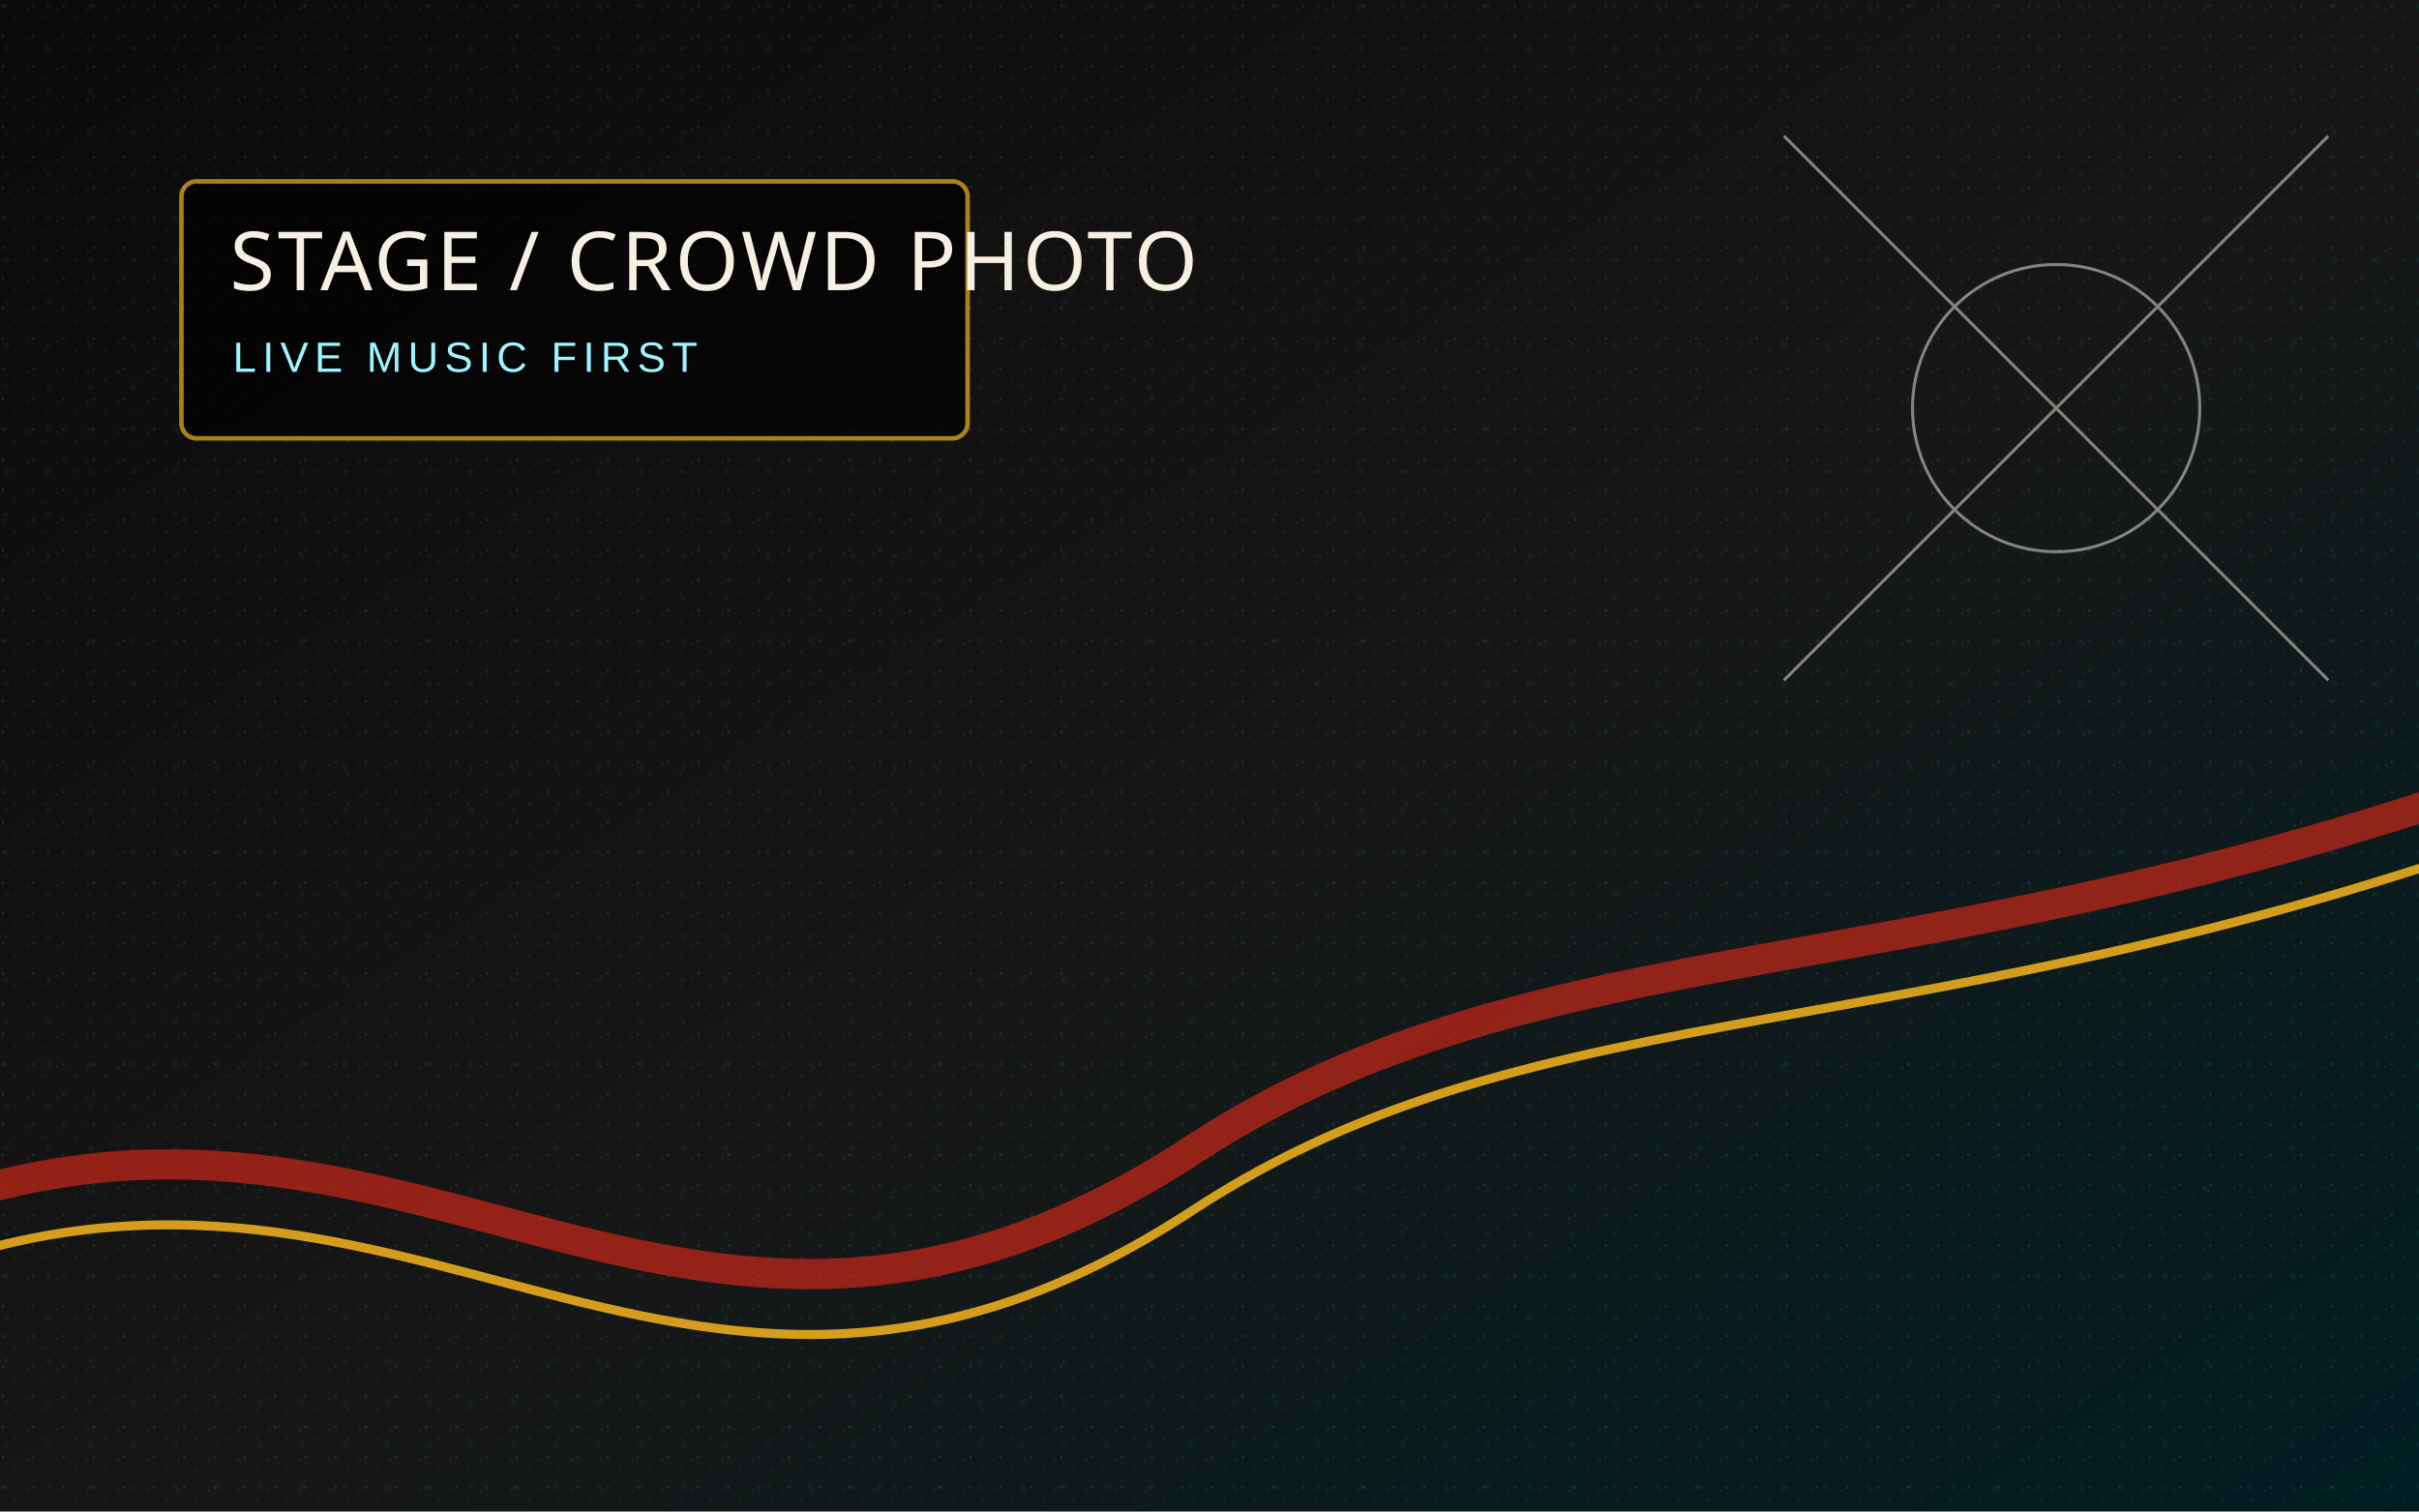
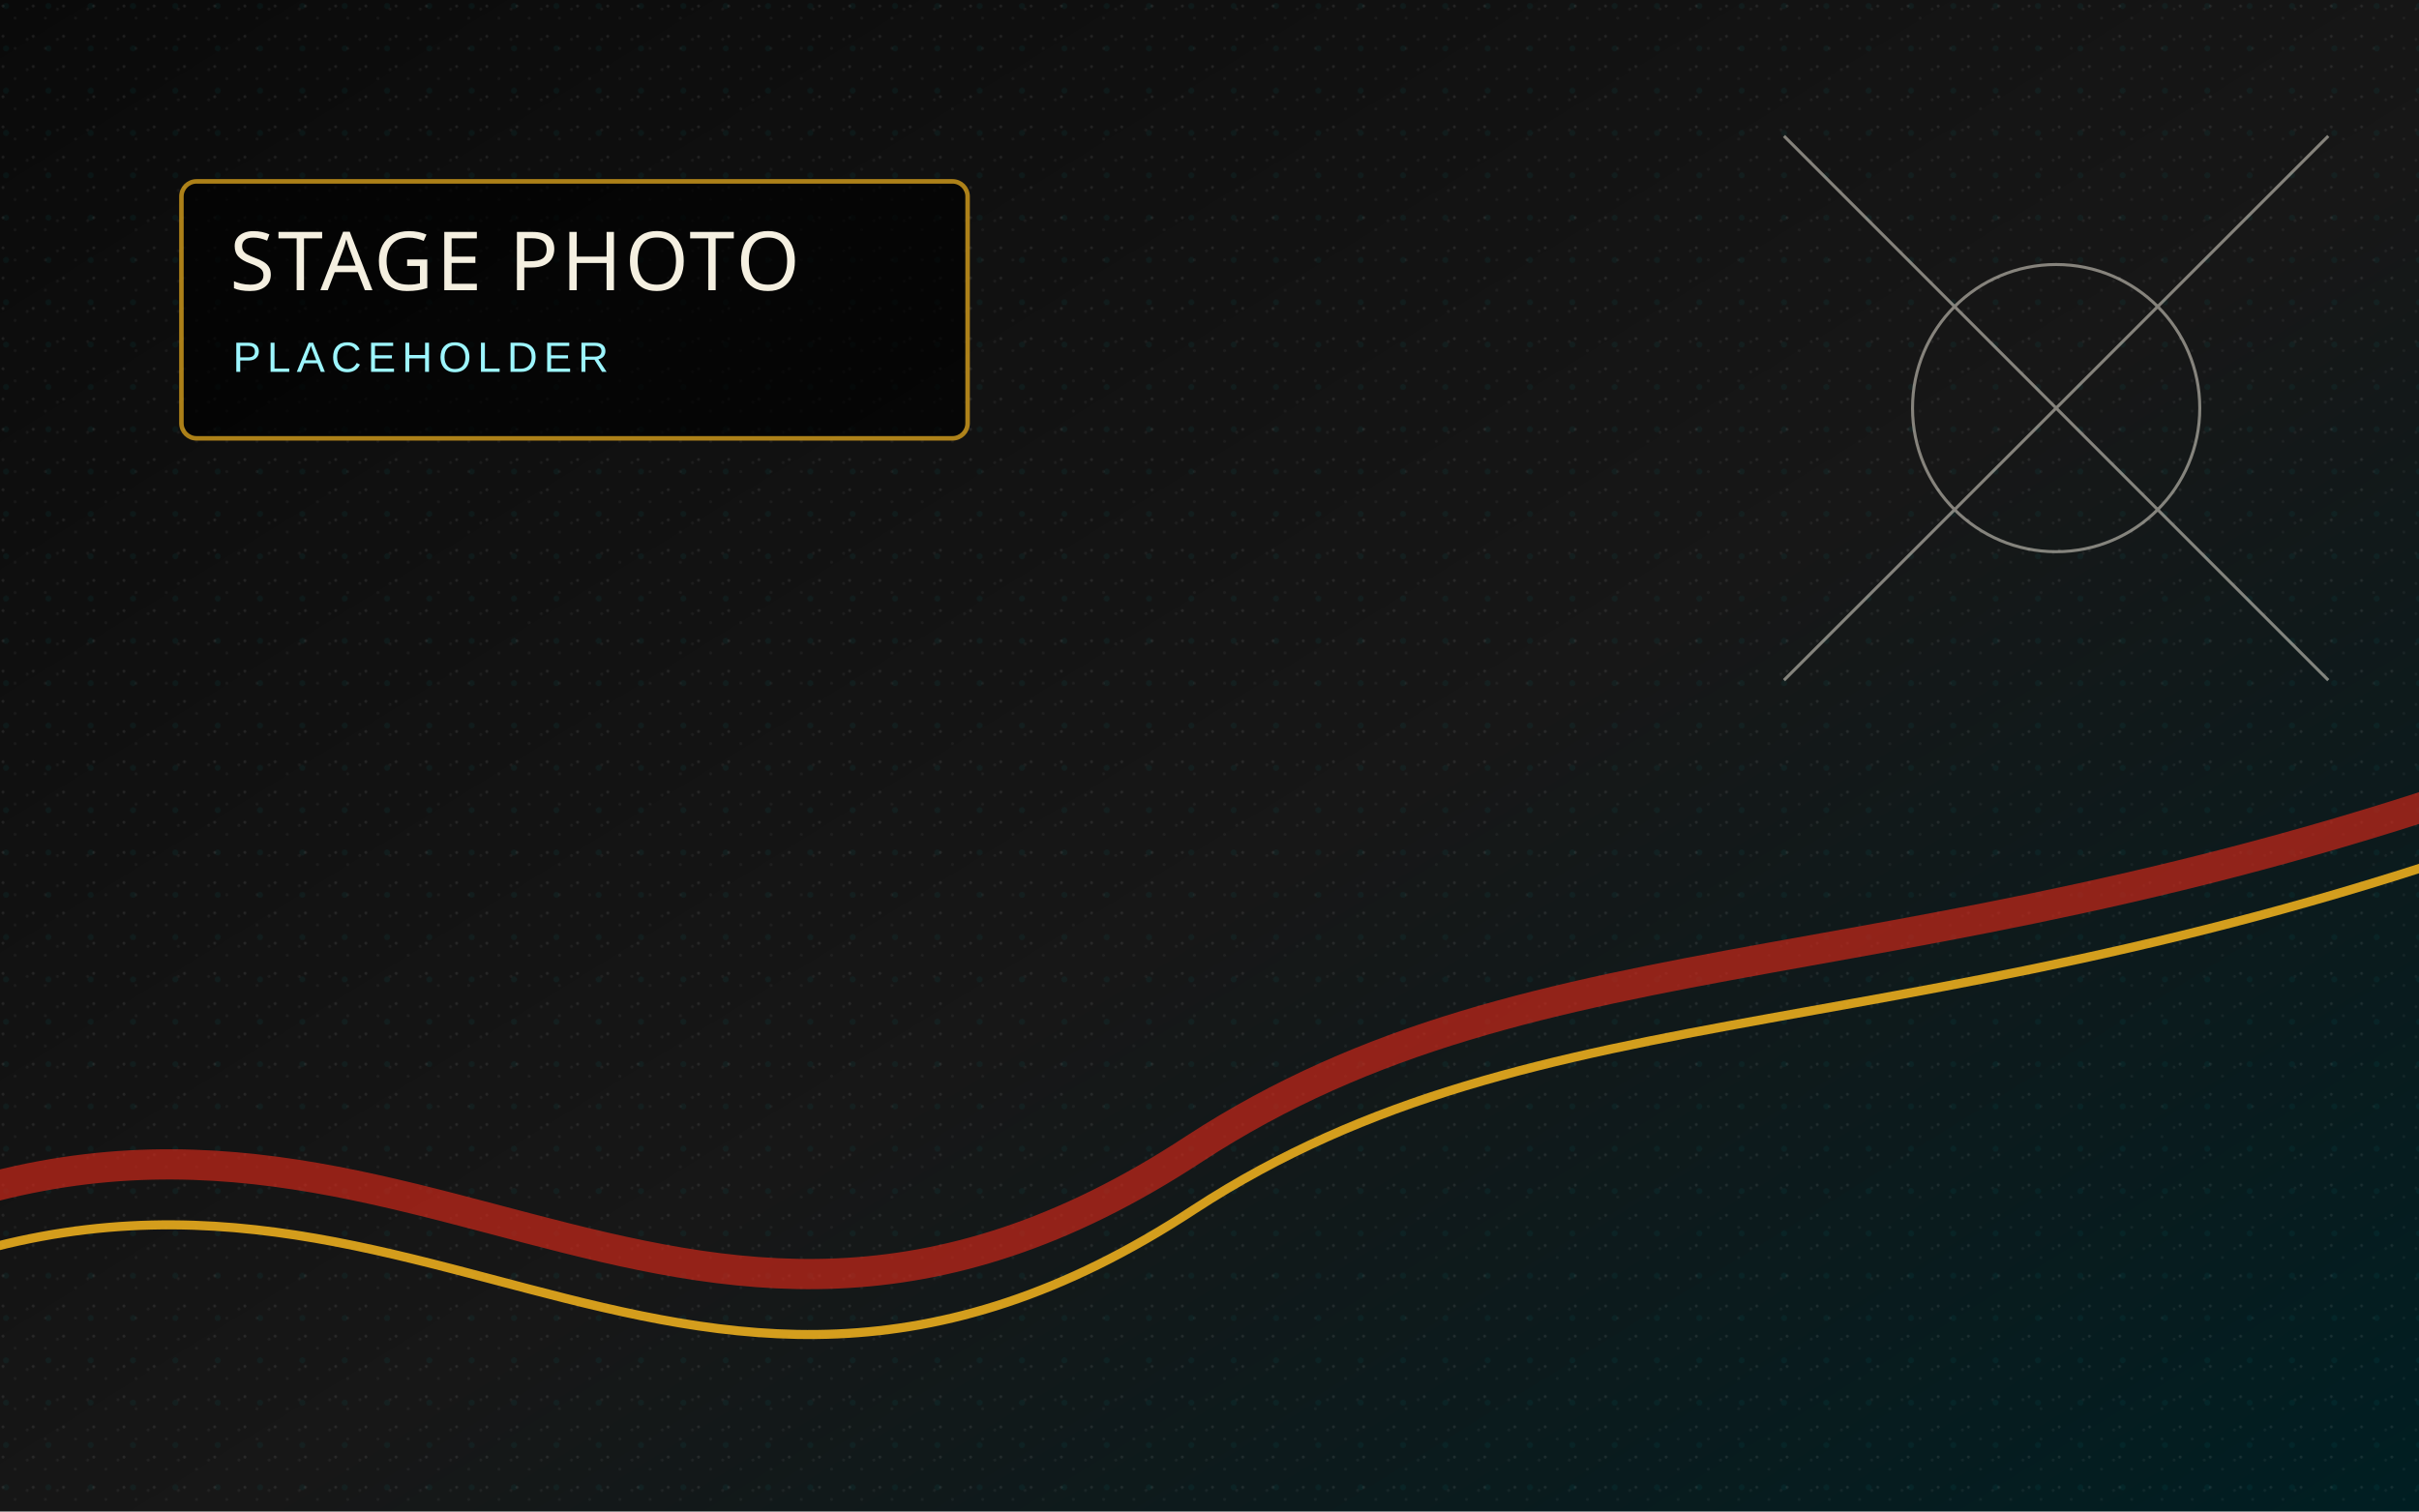
- <svg xmlns="http://www.w3.org/2000/svg" viewBox="0 0 1600 1000" role="img" aria-label="STAGE / CROWD PHOTO">
+ <svg xmlns="http://www.w3.org/2000/svg" viewBox="0 0 1600 1000" role="img" aria-label="STAGE PHOTO">
  <defs>
    <linearGradient id="g" x1="0" x2="1" y1="0" y2="1">
      <stop offset="0" stop-color="#0A0A0A" />
      <stop offset="0.55" stop-color="#171717" />
      <stop offset="1" stop-color="#001e22" />
    </linearGradient>
    <pattern id="grain" width="20" height="20" patternUnits="userSpaceOnUse">
      <circle cx="2" cy="4" r="1" fill="#fff" opacity=".08" />
      <circle cx="10" cy="12" r="1" fill="#fff" opacity=".045" />
      <circle cx="18" cy="6" r="1" fill="#fff" opacity=".05" />
    </pattern>
    <pattern id="dots" width="28" height="28" patternUnits="userSpaceOnUse">
      <circle cx="4" cy="4" r="2" fill="#009B9B" opacity=".16" />
    </pattern>
  </defs>
  <rect width="1600" height="1000" fill="url(#g)" />
  <rect width="1600" height="1000" fill="url(#grain)" />
  <rect x="0" y="0" width="1600" height="1000" fill="url(#dots)" opacity=".45" />
  <path d="M-100 820 C260 650 440 990 790 760 C1020 610 1270 660 1700 500" fill="none" stroke="#D72819" stroke-width="20" opacity=".65" />
  <path d="M-100 860 C260 690 440 1030 790 800 C1020 650 1270 700 1700 540" fill="none" stroke="#F6B51D" stroke-width="6" opacity=".85" />
  <g transform="translate(120 120)">
    <rect x="0" y="0" width="520" height="170" rx="10" fill="#000" opacity=".68" stroke="#F6B51D" stroke-width="3" />
-     <text x="32" y="72" font-family="Arial Black, Impact, sans-serif" font-size="54" fill="#F5F0E1" letter-spacing="2">STAGE / CROWD PHOTO</text>
-     <text x="34" y="126" font-family="Arial, sans-serif" font-size="28" fill="#9DF6FF" letter-spacing="4">LIVE MUSIC FIRST</text>
+     <text x="32" y="72" font-family="Arial Black, Impact, sans-serif" font-size="54" fill="#F5F0E1" letter-spacing="2">STAGE PHOTO</text>
+     <text x="34" y="126" font-family="Arial, sans-serif" font-size="28" fill="#9DF6FF" letter-spacing="4">PLACEHOLDER</text>
  </g>
  <g opacity=".5" stroke="#F5F0E1" stroke-width="2">
    <line x1="1180" y1="90" x2="1540" y2="450" />
    <line x1="1540" y1="90" x2="1180" y2="450" />
    <circle cx="1360" cy="270" r="95" fill="none" />
  </g>
</svg>
